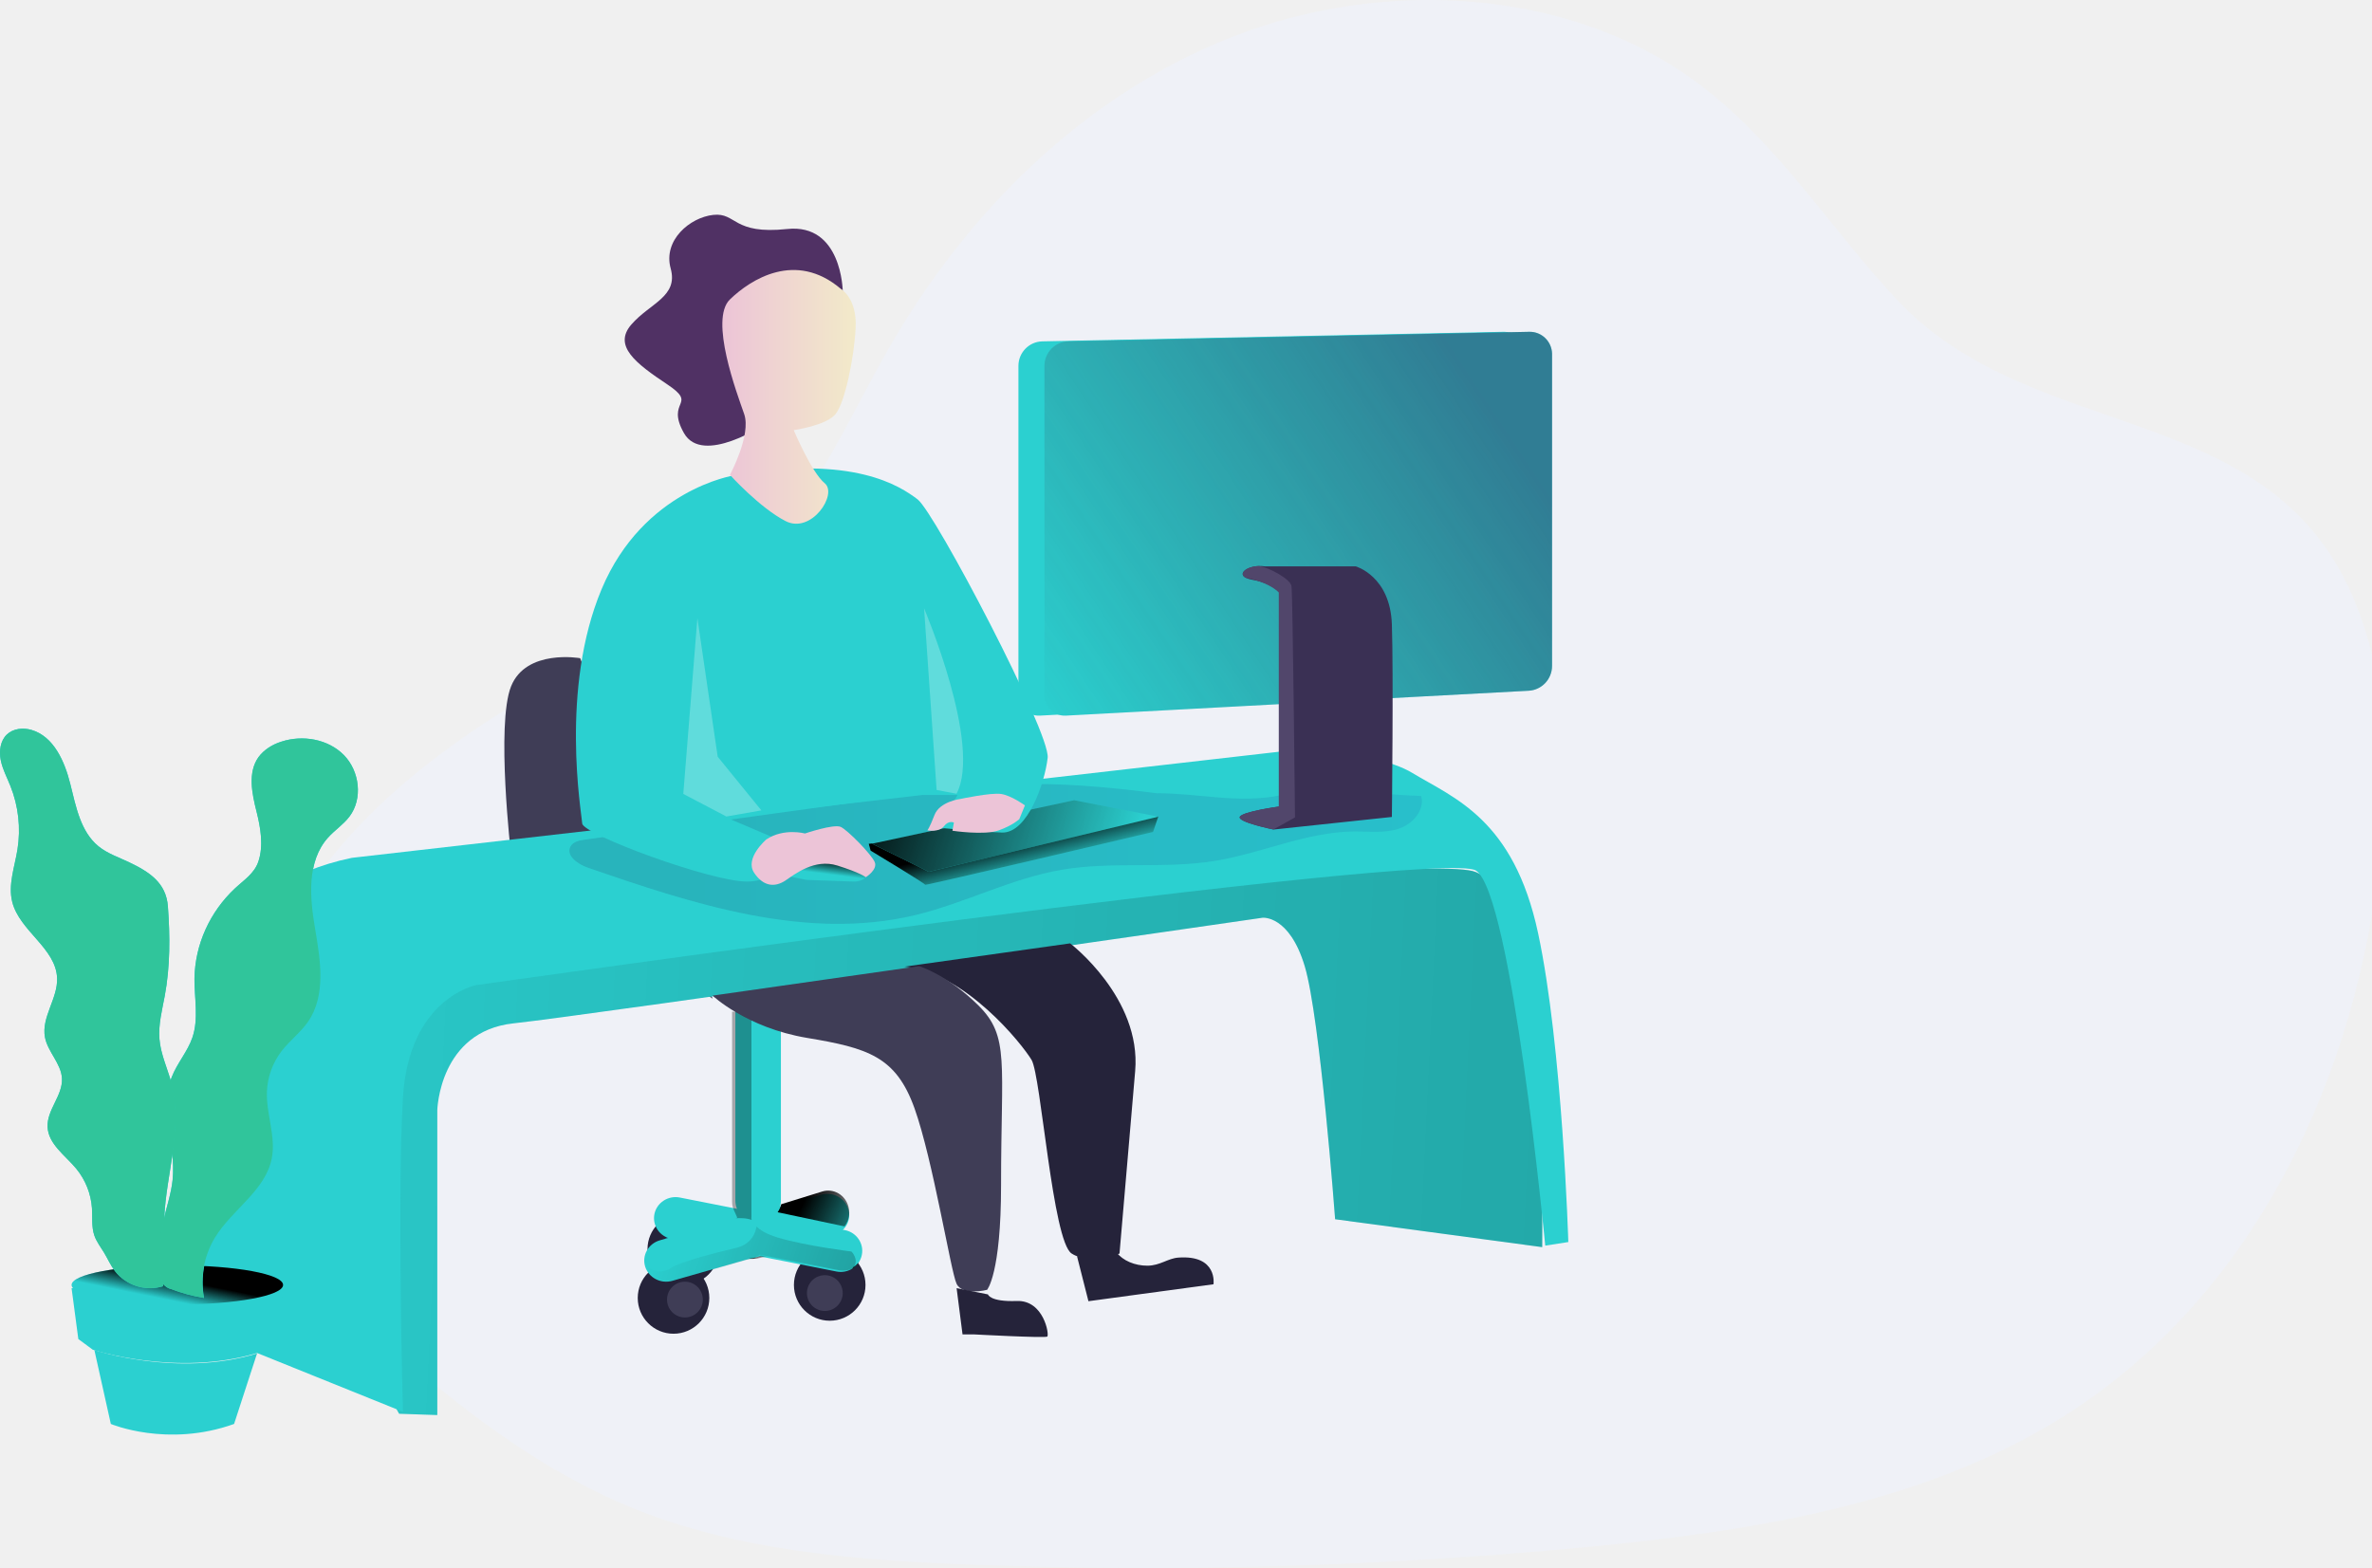
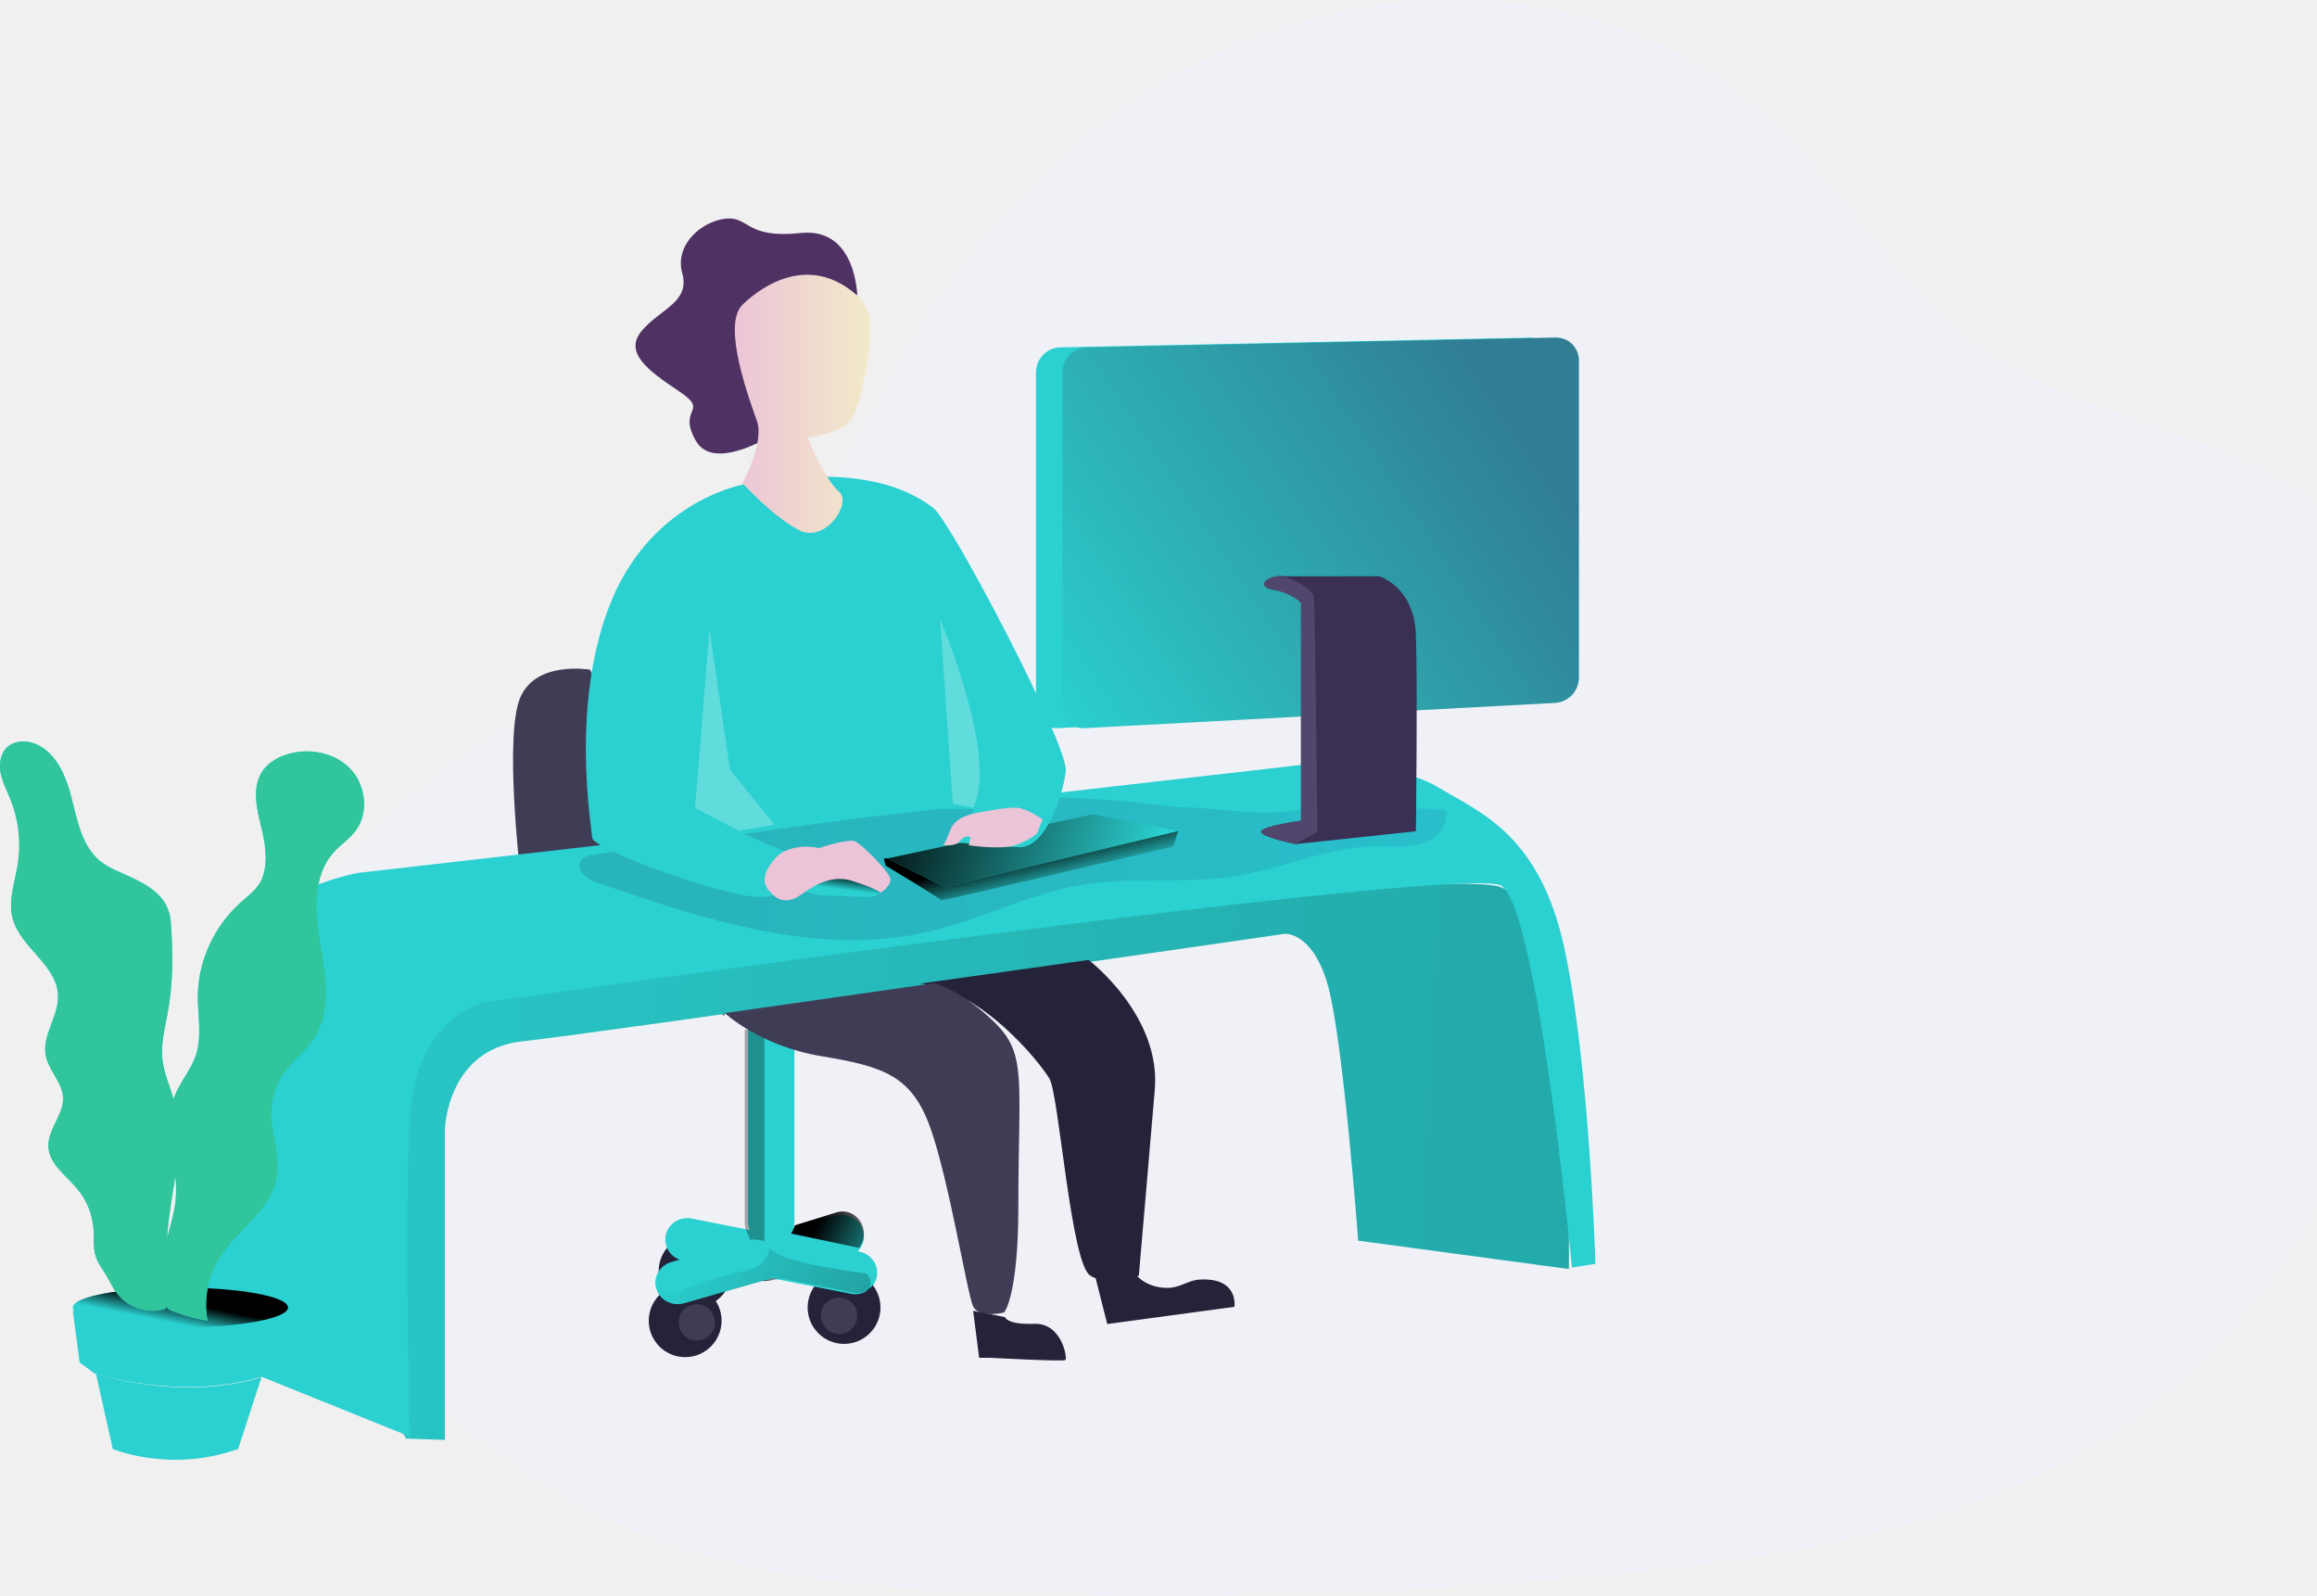
- <svg xmlns="http://www.w3.org/2000/svg" width="729" height="482">
+ <svg xmlns="http://www.w3.org/2000/svg" width="700" height="482">
  <defs>
    <linearGradient id="a" x1="0%" x2="100%" y1="50%" y2="50%">
      <stop offset="0%" stop-color="#183866" />
      <stop offset="100%" stop-color="#1A7FC1" />
    </linearGradient>
    <linearGradient id="b" x1="-.13%" x2="100%" y1="50.057%" y2="50.057%">
      <stop offset="0%" />
      <stop offset="99%" stop-opacity="0" />
    </linearGradient>
    <linearGradient id="c" x1="176.072%" x2="310.393%" y1="-566.037%" y2="-534.629%">
      <stop offset="0%" />
      <stop offset="99%" stop-opacity="0" />
    </linearGradient>
    <linearGradient id="d" x1="58.928%" x2="52.269%" y1="-257.998%" y2="-277.344%">
      <stop offset="0%" />
      <stop offset="99%" stop-opacity="0" />
    </linearGradient>
    <linearGradient id="e" x1="156.099%" x2="8.109%" y1="-63.273%" y2="-76.114%">
      <stop offset="0%" />
      <stop offset="99%" stop-opacity="0" />
    </linearGradient>
    <linearGradient id="f" x1="2361.044%" x2="2162.651%" y1="-16584.906%" y2="-16647.547%">
      <stop offset="0%" />
      <stop offset="99%" stop-opacity="0" />
    </linearGradient>
    <linearGradient id="g" x1="241.391%" x2="133.142%" y1="-426.052%" y2="-412.195%">
      <stop offset="0%" />
      <stop offset="99%" stop-opacity="0" />
    </linearGradient>
    <linearGradient id="h" x1="106.85%" x2="-35.821%" y1="22.502%" y2="19.27%">
      <stop offset="0%" />
      <stop offset="100%" stop-opacity="0" />
    </linearGradient>
    <linearGradient id="i" x1="14.169%" x2="114.168%" y1="-41.335%" y2="-41.335%">
      <stop offset="0%" stop-color="#183866" />
      <stop offset="100%" stop-color="#1A7FC1" />
    </linearGradient>
    <linearGradient id="j" x1="40.386%" x2="71.43%" y1="39.515%" y2="67.977%">
      <stop offset="0%" />
      <stop offset="99%" stop-opacity="0" />
    </linearGradient>
    <linearGradient id="k" x1="-12.531%" x2="93.689%" y1="44.923%" y2="53.42%">
      <stop offset="0%" />
      <stop offset="99%" stop-opacity="0" />
    </linearGradient>
    <linearGradient id="l" x1="53.702%" x2="43.721%" y1="42.271%" y2="80.595%">
      <stop offset="0%" />
      <stop offset="99%" stop-opacity="0" />
    </linearGradient>
    <linearGradient id="m" x1="190.926%" x2="102.154%" y1="-333.246%" y2="-335.028%">
      <stop offset="0%" />
      <stop offset="99%" stop-opacity="0" />
    </linearGradient>
    <linearGradient id="n" x1="168.578%" x2="111.53%" y1="-126.252%" y2="-126.942%">
      <stop offset="0%" />
      <stop offset="99%" stop-opacity="0" />
    </linearGradient>
    <linearGradient id="o" x1="56.989%" x2="28.128%" y1="43.618%" y2="69.958%">
      <stop offset="0%" />
      <stop offset="99%" stop-opacity="0" />
    </linearGradient>
    <linearGradient id="p" x1="58.095%" x2="57.212%" y1="-1473.571%" y2="-1370.204%">
      <stop offset="0%" />
      <stop offset="99%" stop-opacity="0" />
    </linearGradient>
    <linearGradient id="q" x1="-.04%" x2="99.996%" y1="49.993%" y2="49.993%">
      <stop offset="0%" stop-color="#ECC4D7" />
      <stop offset="42%" stop-color="#EFD4D1" />
      <stop offset="100%" stop-color="#F2EAC9" />
    </linearGradient>
    <linearGradient id="r" x1="99.032%" x2="199.03%" y1="-163.287%" y2="-163.287%">
      <stop offset="0%" stop-color="#ECC4D7" />
      <stop offset="42%" stop-color="#EFD4D1" />
      <stop offset="100%" stop-color="#F2EAC9" />
    </linearGradient>
    <linearGradient id="s" x1="124.306%" x2="224.306%" y1="-84.564%" y2="-84.564%">
      <stop offset="0%" stop-color="#ECC4D7" />
      <stop offset="42%" stop-color="#EFD4D1" />
      <stop offset="100%" stop-color="#F2EAC9" />
    </linearGradient>
    <linearGradient id="t" x1="128.89%" x2="24.06%" y1="100.36%" y2="153.095%">
      <stop offset="0%" stop-color="#362958" stop-opacity=".501" />
      <stop offset="100%" stop-color="#34313D" stop-opacity="0" />
    </linearGradient>
    <linearGradient id="u" x1="3990.942%" x2="3874.36%" y1="-34225.187%" y2="-34268.317%">
      <stop offset="0%" />
      <stop offset="99%" stop-opacity="0" />
    </linearGradient>
  </defs>
  <g fill="none" fill-rule="nonzero">
    <path fill="#EFF1F7" d="M583.08 92.214c-20.973-22.385-37.208-49.107-62.275-67.375-39.374-28.754-96.041-31.558-142.08-13.494-46.04 18.063-81.905 54.474-105.544 95.703-12.435 21.692-22.202 45.354-40.423 63.08-15.403 14.976-35.648 24.531-54.843 34.938-30.948 16.733-60.752 36.952-80.78 64.695-20.026 27.743-28.98 64.18-16.178 95.446 8.633 21.097 26.022 37.883 43.836 53.081 20.964 17.869 43.496 34.601 69.5 45.248 32.555 13.246 68.694 16.094 104.134 17.442 62.828 2.38 125.757.601 188.319-5.323 51.23-4.844 104.011-13.113 146.874-39.88 60.043-37.484 91-106.163 97.97-173.51 2.836-26.936 2.118-54.928-8.964-79.92-26.504-59.78-98.017-45.798-139.547-90.131z" />
    <path fill="#3F3D56" d="M178.317 202.334s-16.6-2.947-21.25 8.669c-4.65 11.616 0 51.733 0 51.733L219 307l-40.683-104.666z" />
    <path fill="#2BD0D0" d="M256.202 379.727l-24.555 7.008c-3.568 1.01-7.31-.952-8.372-4.386-1.047-3.438.987-7.046 4.55-8.069l24.522-7.014c3.565-1.01 7.307.947 8.372 4.379 1.058 3.433-.96 7.045-4.517 8.082z" />
    <circle cx="255" cy="395" r="11" fill="#25233A" />
    <circle cx="253.5" cy="397.5" r="5.5" fill="#3F3D56" />
    <circle cx="210" cy="384" r="11" fill="#25233A" />
    <path fill="url(#a)" d="M214 384.5a5.5 5.5 0 11-11 0 5.5 5.5 0 0111 0z" />
    <circle cx="207" cy="399" r="11" fill="#25233A" />
    <path fill="#3F3D56" d="M216 399.5a5.5 5.5 0 11-11 0 5.5 5.5 0 0111 0z" />
    <path fill="#2BD0D0" d="M257.085 390.874l-50.787-10.046c-3.574-.717-5.884-4.13-5.168-7.636.732-3.5 4.21-5.764 7.785-5.066l50.787 10.027c3.574.717 5.884 4.13 5.168 7.637-.723 3.507-4.204 5.781-7.785 5.084z" />
    <path fill="#2BD0D0" d="M226 310h14v59c0 3.866-3.133 7-6.997 7a6.999 6.999 0 01-6.996-7v-59H226z" />
    <path fill="#2BD0D0" d="M231.187 386.708l-24.537 7.025c-3.568 1.014-7.314-.949-8.375-4.388-1.047-3.44.987-7.05 4.548-8.074l24.537-7.005c3.564-1.01 7.304.948 8.368 4.381 1.039 3.435-.99 7.034-4.541 8.06z" />
    <path fill="url(#b)" d="M236 386.26l-3.125.551a12.89 12.89 0 01-2.875.172l1.305-.228a10.302 10.302 0 002.507-.755l2.188.26z" />
    <path fill="url(#c)" d="M261 372.738a6.914 6.914 0 01-1.46 4.262L239 372.65a7.113 7.113 0 001.098-2.462l12.654-3.923a6.201 6.201 0 014.913.579c1.5.867 2.609 2.324 3.083 4.048.164.6.249 1.222.252 1.846z" />
    <path fill="url(#d)" d="M225.22 371.103a5.776 5.776 0 01-.22-1.58V311h5.943v63.07c-.059.31-.04.627.057.93a9.278 9.278 0 00-2.845-.511c-.69-.04-1.385-.04-2.076 0l.425-.1c.262-.04-.94-2.091-1.283-3.286z" opacity=".31" />
    <path fill="url(#e)" d="M262.289 389.8c-.97.523-2.061.797-3.17.796a7.063 7.063 0 01-1.33-.13l-22.407-4.406-1.867-.363a6.54 6.54 0 01-2.133 1.055l-1.11.317-23.025 6.666c-3.514 1.007-7.202-.943-8.247-4.362 1.997 1.805 5.029 1.973 7.223.401 2.811-1.896 14.002-4.743 20.341-6.257 2.996-.698 5.288-3.05 5.848-6 .016-.173.042-.346.08-.517 1.056 1.113 2.997 2.362 6.505 3.423 8.64 2.589 22.667 4.304 22.667 4.304s2.532 2.42.625 5.073z" opacity=".31" />
    <path fill="url(#f)" d="M264 388a7.624 7.624 0 01-2 2 119.75 119.75 0 002-2z" />
    <path fill="url(#g)" d="M226.3 370.559a6.82 6.82 0 001.7 3.13c-.21.039-.425.092-.641.151L206.088 380c-3.271-.813-5.426-3.865-5.044-7.146.381-3.28 3.181-5.781 6.556-5.854a7.14 7.14 0 011.35.132l17.35 3.427z" />
    <path fill="#503164" d="M259 89.407s-.276-20.805-17.075-19.01c-16.8 1.793-15.511-5.095-22.687-4.339-7.175.757-15.51 7.786-13.117 16.468 2.395 8.682-6.332 10.623-12.064 17.21-5.733 6.587 1.349 11.976 11.006 18.416 9.657 6.44-.6 4.773 5.125 14.955 5.726 10.181 25.107-2.825 25.107-2.825L259 89.407z" />
    <path fill="#2BD0D0" d="M122.664 434.601l11.73.399v-93.745s.59-24.241 23.452-26.673c22.861-2.431 230.196-32.466 230.196-32.466s8.218-.87 12.951 14.901c4.733 15.771 9.34 77.787 9.34 77.787l63.64 8.577s1.68-109.55-21.302-115.595c-22.981-6.045-323.522 24.76-323.522 24.76s-22.29 116.352-6.485 142.055z" />
    <path fill="url(#h)" d="M122.664 434.601l11.73.399v-93.745s.59-24.241 23.452-26.673c22.861-2.431 230.196-32.466 230.196-32.466s8.218-.87 12.951 14.901c4.733 15.771 9.34 77.787 9.34 77.787l63.64 8.577s1.68-109.55-21.302-115.595c-22.981-6.045-323.522 24.76-323.522 24.76s-22.29 116.352-6.485 142.055z" opacity=".197" />
    <path fill="#2BD0D0" d="M62 303.784s5.744-31.756 46.144-40.079l285.183-32.643s27.996-1.16 40.804 6.587c12.808 7.746 31.088 14.168 38.583 49.223 7.495 35.056 9.286 94.942 9.286 94.942l-7.09 1.1s-10.348-108.44-21.312-115.306c-10.963-6.865-307.402 35.255-307.402 35.255s-20.561 4.088-22.352 34.532c-1.79 30.443 0 96.605 0 96.605L62 409.057V303.784z" />
    <path fill="url(#i)" d="M355.425 243.844c-14.762-1.9-29.644-3.276-44.519-2.72-11.18.433-22.286 1.966-33.372 3.493l-97.775 13.503c-1.66.23-3.55.603-4.38 2.044-1.592 2.752 2.15 5.464 5.182 6.512 32.51 11.256 67.243 22.656 100.708 14.63 15.3-3.669 29.511-11.288 45.03-13.935 15.518-2.647 31.448-.21 46.933-2.706 14.557-2.345 28.417-9.009 43.172-9.074 4.525 0 9.183.577 13.475-.839 4.293-1.415 8.088-5.739 6.9-10.05-13.853-.478-29.404-3.007-42.992-.262-13.449 2.712-24.894-.596-38.362-.596z" opacity=".19" />
    <path fill="#2BD0D0" d="M267 259.38l.57 2.114s16.881 10.173 16.775 10.501c-.106.328 70.024-16.24 70.024-16.24L356 251l-89 8.38z" />
    <path fill="url(#j)" d="M267 259.38l.57 2.114s16.881 10.173 16.775 10.501c-.106.328 70.024-16.24 70.024-16.24L356 251l-89 8.38z" />
    <path fill="#2BD0D0" d="M268 259.364L330.107 246 356 251.054 285.442 268z" />
    <path fill="url(#k)" d="M268 259.364L330.107 246 356 251.054 285.442 268z" />
    <path fill="#2BD0D0" d="M247.832 270.484l14.457.512s3.672.228 4.62-2.717c.95-2.945-5.89-9.16-6.622-9.277-.733-.118-19.76 5.22-17.017 10.556l4.562.926z" />
    <path fill="url(#l)" d="M247.832 270.484l14.457.512s3.672.228 4.62-2.717c.95-2.945-5.89-9.16-6.622-9.277-.733-.118-19.76 5.22-17.017 10.556l4.562.926z" />
    <path fill="#2BD0D0" d="M79 416.056l-7.058 21.677c-20.473 7.351-37.88 0-37.88 0L29 415s25.535 8.56 50 1.056z" />
    <path fill="url(#m)" d="M79 416.056l-7.058 21.677c-20.473 7.351-37.88 0-37.88 0L29 415s25.535 8.56 50 1.056z" />
    <path fill="#2BD0D0" d="M87 396l-2.284 16.943-5.786 3.008c-24.648 7.42-50.415-1.038-50.415-1.038l-4.443-3.283L22 396h65z" />
    <path fill="url(#n)" d="M87 396l-2.284 16.943-5.786 3.008c-24.648 7.42-50.415-1.038-50.415-1.038l-4.443-3.283L22 396h65z" />
    <ellipse cx="54.5" cy="395" fill="#2BD0D0" rx="32.5" ry="6" />
    <ellipse cx="54.5" cy="395" fill="url(#o)" rx="32.5" ry="6" />
    <path fill="#2BD0D0" d="M39.641 265.03c-3.182-1.515-6.603-2.658-9.356-4.87-5.547-4.5-6.953-12.248-8.69-19.198-1.736-6.951-5.097-14.593-11.944-16.587-2.562-.737-5.567-.445-7.515 1.39-2.053 1.933-2.47 5.11-1.908 7.914.561 2.804 1.928 5.316 2.985 7.974a36.878 36.878 0 012.172 19.477c-.865 5.389-2.932 10.851-1.605 16.134 2.252 8.964 13.47 14.22 13.78 23.457.212 6.233-4.885 12.001-3.73 18.135.852 4.538 5.005 8.08 5.23 12.692.25 5.23-4.662 9.655-4.424 14.885.237 5.23 5.427 8.725 8.815 12.839a21.453 21.453 0 014.827 12.193c.178 2.791-.179 5.682.726 8.327.66 1.933 1.98 3.575 3.004 5.316 1.13 1.88 1.981 3.914 3.341 5.655a13.696 13.696 0 0014.725 4.651c1.05-6.95.132-14.04.423-21.065.574-13.609 5.691-27.324 2.416-40.535-1.201-4.844-3.512-9.443-3.922-14.413-.363-4.44.812-8.838 1.631-13.217 1.69-9.044 1.664-18.394.97-27.538-.547-7.256-5.618-10.599-11.95-13.616z" />
    <path fill="#2BD0D0" d="M59.752 300.767c-.053 6.062 1.33 12.33-.612 18.085-1.47 4.362-4.702 7.934-6.371 12.223-3.85 9.899 1.33 21 .273 31.57-.44 4.354-1.936 8.537-2.88 12.813a51.236 51.236 0 00-.851 16.485 4.17 4.17 0 003.325 4.342A51.942 51.942 0 0062.711 399a26.638 26.638 0 013.445-18.59c5.274-8.63 15.522-14.446 17.43-24.359 1.29-6.712-1.715-13.524-1.502-20.355a21.886 21.886 0 014.482-12.548c2.48-3.227 5.839-5.723 8.147-9.07 5.546-8.066 3.817-18.848 2.168-28.494-1.65-9.647-2.607-20.748 3.91-28.057 2.062-2.31 4.748-4.044 6.617-6.513 4.163-5.504 3.112-13.983-1.73-18.902-4.84-4.92-12.635-6.28-19.218-4.116a13.86 13.86 0 00-7.01 4.76c-3.325 4.714-1.995 11.154-.585 16.757 1.23 4.867 2.221 10.483.539 15.39-1.257 3.651-4.443 5.63-7.15 8.172a38.903 38.903 0 00-12.502 27.692z" />
    <path fill="#30C59B" d="M53.062 354.522c-.938 6.593-2.292 13.239-2.57 19.851v.665a1.757 1.757 0 01-.111.479 51.684 51.684 0 00-.866 16.501c.036.893.261 1.768.66 2.566-.032.279-.072.551-.111.83a13.702 13.702 0 01-14.73-4.652c-1.32-1.741-2.213-3.775-3.342-5.655-1.057-1.748-2.345-3.39-3.005-5.317-.905-2.659-.549-5.536-.727-8.327a21.453 21.453 0 00-4.828-12.196c-3.389-4.087-8.587-7.516-8.818-12.833-.231-5.317 4.676-9.656 4.425-14.887-.224-4.612-4.379-8.154-5.23-12.693-1.157-6.135 3.962-11.903 3.731-18.137-.31-9.238-11.532-14.495-13.785-23.46-1.32-5.284.74-10.747 1.605-16.136a36.876 36.876 0 00-2.146-19.46c-1.057-2.658-2.424-5.163-2.986-7.975-.561-2.81-.145-5.981 1.909-7.922 1.982-1.834 4.954-2.126 7.517-1.389 6.856 1.994 10.204 9.664 11.948 16.615 1.744 6.952 3.144 14.694 8.692 19.2 2.742 2.227 6.176 3.356 9.36 4.872 6.34 3.017 11.413 6.36 11.955 13.55.66 9.145.72 18.496-.97 27.541-.82 4.38-1.982 8.78-1.632 13.219.35 4.44 2.272 8.64 3.527 12.946.139.485.277.977.396 1.469 1.665 6.839 1.13 13.757.132 20.735z" />
    <path fill="url(#p)" d="M49.718 394a7.789 7.789 0 01-.502-2.488c-.43-5.36-.216-10.78.637-16.047.023-.155.052-.31.08-.465-.171 6.346.374 12.744-.215 19z" />
    <path fill="#30C59B" d="M107.393 251.014c-1.871 2.47-4.562 4.202-6.627 6.513-6.527 7.303-5.568 18.41-3.916 28.057 1.651 9.646 3.383 20.428-2.172 28.495-2.31 3.32-5.674 5.842-8.159 9.069a21.865 21.865 0 00-4.49 12.548c-.212 6.831 2.798 13.643 1.506 20.355-1.911 9.913-12.175 15.742-17.457 24.36A26.644 26.644 0 0062.654 399a51.824 51.824 0 01-10.064-2.715 5.425 5.425 0 01-2.344-1.415 2.503 2.503 0 01-.247-.345 6.232 6.232 0 01-.699-2.55c-.599-5.506-.3-11.073.886-16.484.033-.16.073-.319.113-.478.946-4.11 2.345-8.14 2.771-12.336a39.84 39.84 0 00-.16-8.166c1.006-6.971 1.545-13.882-.153-20.668-.12-.49-.26-.982-.4-1.467.127-.425.273-.85.44-1.268 1.672-4.289 4.909-7.86 6.38-12.223 1.939-5.756.56-12.023.613-18.085.087-10.47 4.823-20.58 12.429-27.725 2.71-2.542 5.901-4.52 7.16-8.172 1.685-4.907.666-10.523-.54-15.39-1.418-5.603-2.764-12.043.587-16.757 1.665-2.337 4.29-3.857 7.02-4.76 6.567-2.165 14.407-.804 19.249 4.116 4.842 4.92 5.868 13.43 1.698 18.902z" />
    <path fill="#2BD0D0" d="M225.573 146.146s-27.817 4.3-40.684 34.977c-12.867 30.677-6.176 68.683-5.951 72.027.225 3.344 39.428 17.85 50.635 17.85 11.208 0 13.542-11.229 13.542-11.229l-19.803-8.433 60.17-6.949h10.804l-5.951 10.032s11.743 1.23 19.592 1.511c7.848.281 13.178-15.24 14.057-22.959.88-7.717-34.667-75.458-39.977-79.47-5.31-4.013-19.717-13.817-56.434-7.357z" />
    <path fill="url(#q)" d="M258.392 88.776s5.032 2.83 4.58 11.985c-.453 9.155-3.29 22.932-6.153 26.5-2.864 3.57-12.88 4.968-12.88 4.968s5.464 12.977 9.53 16.326c4.066 3.349-4.086 15.687-12.015 11.639-7.928-4.049-17.12-14.216-17.12-14.216s6.612-12.245 4.376-18.69c-2.235-6.445-10.772-29.064-4.376-35.242 6.396-6.18 20.186-15.035 34.058-3.27z" />
    <path fill="#FFF" opacity=".25" d="M214.334 190L210 244.055 223.238 251 234 249.122l-13.428-16.504zM284 187s17.909 42.077 9.97 57l-6.116-1.16L284 187z" />
    <path fill="url(#r)" d="M235.522 258.045s-6.766 5.775-3.746 10.267c3.02 4.491 6.625 4.363 9.631 2.355 3.006-2.009 8.911-6.776 15.946-4.588 7.035 2.188 8.744 3.58 8.744 3.58s3.705-2.316 2.744-4.639c-.962-2.323-8.32-9.85-10.452-10.825-2.132-.975-10.983 2.021-10.983 2.021s-6.503-1.758-11.884 1.83z" />
    <path fill="url(#s)" d="M295.191 245.598s-6.385.759-7.998 4.957c-1.613 4.198-2.193 4.71-2.193 4.71s3.606.69 5.106-1.264 3.059-1.133 3.059-1.133l-.447 2.507s9.798 1.477 14.224-.11c4.425-1.589 6.325-3.453 6.325-3.453l1.733-4.24s-4.18-3.03-7.332-3.5c-3.152-.47-12.477 1.526-12.477 1.526z" />
    <path fill="#25233A" d="M328.893 290s21.934 16.687 19.984 39.259c-1.949 22.572-4.813 56.087-4.813 56.087s-8.846 3.722-14.707 0c-5.862-3.722-9.411-54.65-12.315-59.513-2.904-4.864-20.375-26.79-39.042-28.679L328.893 290z" />
    <path fill="#3F3D56" d="M219 306.058s10.444 9.895 29.062 13.002c18.619 3.107 27.297 5.7 32.987 21.605 5.69 15.905 11.148 50.137 12.935 53.963 1.786 3.826 9.382 1.874 9.382 1.874s4.296-4.895 4.296-32.114c0-37.946 2.655-45.724-6.913-55.256-9.568-9.533-18.272-12.132-18.272-12.132L219 306.058z" />
    <path fill="#25233A" d="M294 396l1.82 14.197h3.408s21.948 1.187 22.636.675c.688-.513-1.057-11.243-9.372-10.94-8.316.304-8.861-2.023-8.861-2.023L294 396zm37-9.844L334.518 400l38.437-5.212s1.353-9.093-10.823-8.191c-3.214.234-5.608 2.465-9.471 2.485-3.863.02-7.563-1.543-9.511-4.082L331 386.156z" />
    <path fill="#2BD0D0" d="M461.804 212.337l-142.243 7.654c-3.44.181-6.376-2.47-6.561-5.926V112.473c.003-4.101 3.267-7.448 7.348-7.535l141.661-2.937a6.835 6.835 0 014.886 1.917 6.898 6.898 0 012.105 4.827v95.971c-.005 4.056-3.164 7.402-7.196 7.621z" />
    <path fill="#2BD0D0" d="M469.804 212.337l-142.25 7.655c-3.44.177-6.372-2.478-6.554-5.934V112.473c-.004-4.102 3.26-7.452 7.342-7.535l141.68-2.937c3.777-.07 6.898 2.943 6.978 6.738v95.977c-.005 4.057-3.164 7.403-7.196 7.621z" />
    <path fill="url(#t)" d="M469.804 212.337l-142.25 7.655c-3.44.177-6.372-2.478-6.554-5.934V112.473c-.004-4.102 3.26-7.452 7.342-7.535l141.68-2.937c3.777-.07 6.898 2.943 6.978 6.738v95.977c-.005 4.057-3.164 7.403-7.196 7.621z" />
    <path fill="#3A3054" d="M427.773 251.138L391.478 255s-11.053-2.23-10.455-3.862c.599-1.633 12.156-3.205 12.156-3.205v-65.804c-.1-.146-1.621-2.084-5.789-3.319-.807-.239-1.628-.43-2.459-.57a7.252 7.252 0 01-2.06-.624c-2.479-1.28.26-3.51 4.107-3.61a9.625 9.625 0 011.802.106h27.913s10.568 2.973 11.08 17.811c.511 14.839 0 59.215 0 59.215z" />
    <path fill="#51466B" d="M398 251.277L391.322 255s-10.888-2.23-10.299-3.863c.59-1.632 11.995-3.205 11.995-3.205v-65.809c-.138-.152-1.807-1.898-5.703-3.318a28.64 28.64 0 00-4.452-1.195c-2.442-1.28.255-3.51 4.046-3.61 3.228.445 9.585 4.028 9.998 6.073.412 2.044 1.093 71.204 1.093 71.204z" />
    <path fill="url(#u)" d="M263 389c-.881 1.001-1.29 1.37-.77.547.27-.159.527-.342.77-.547z" />
  </g>
</svg>
